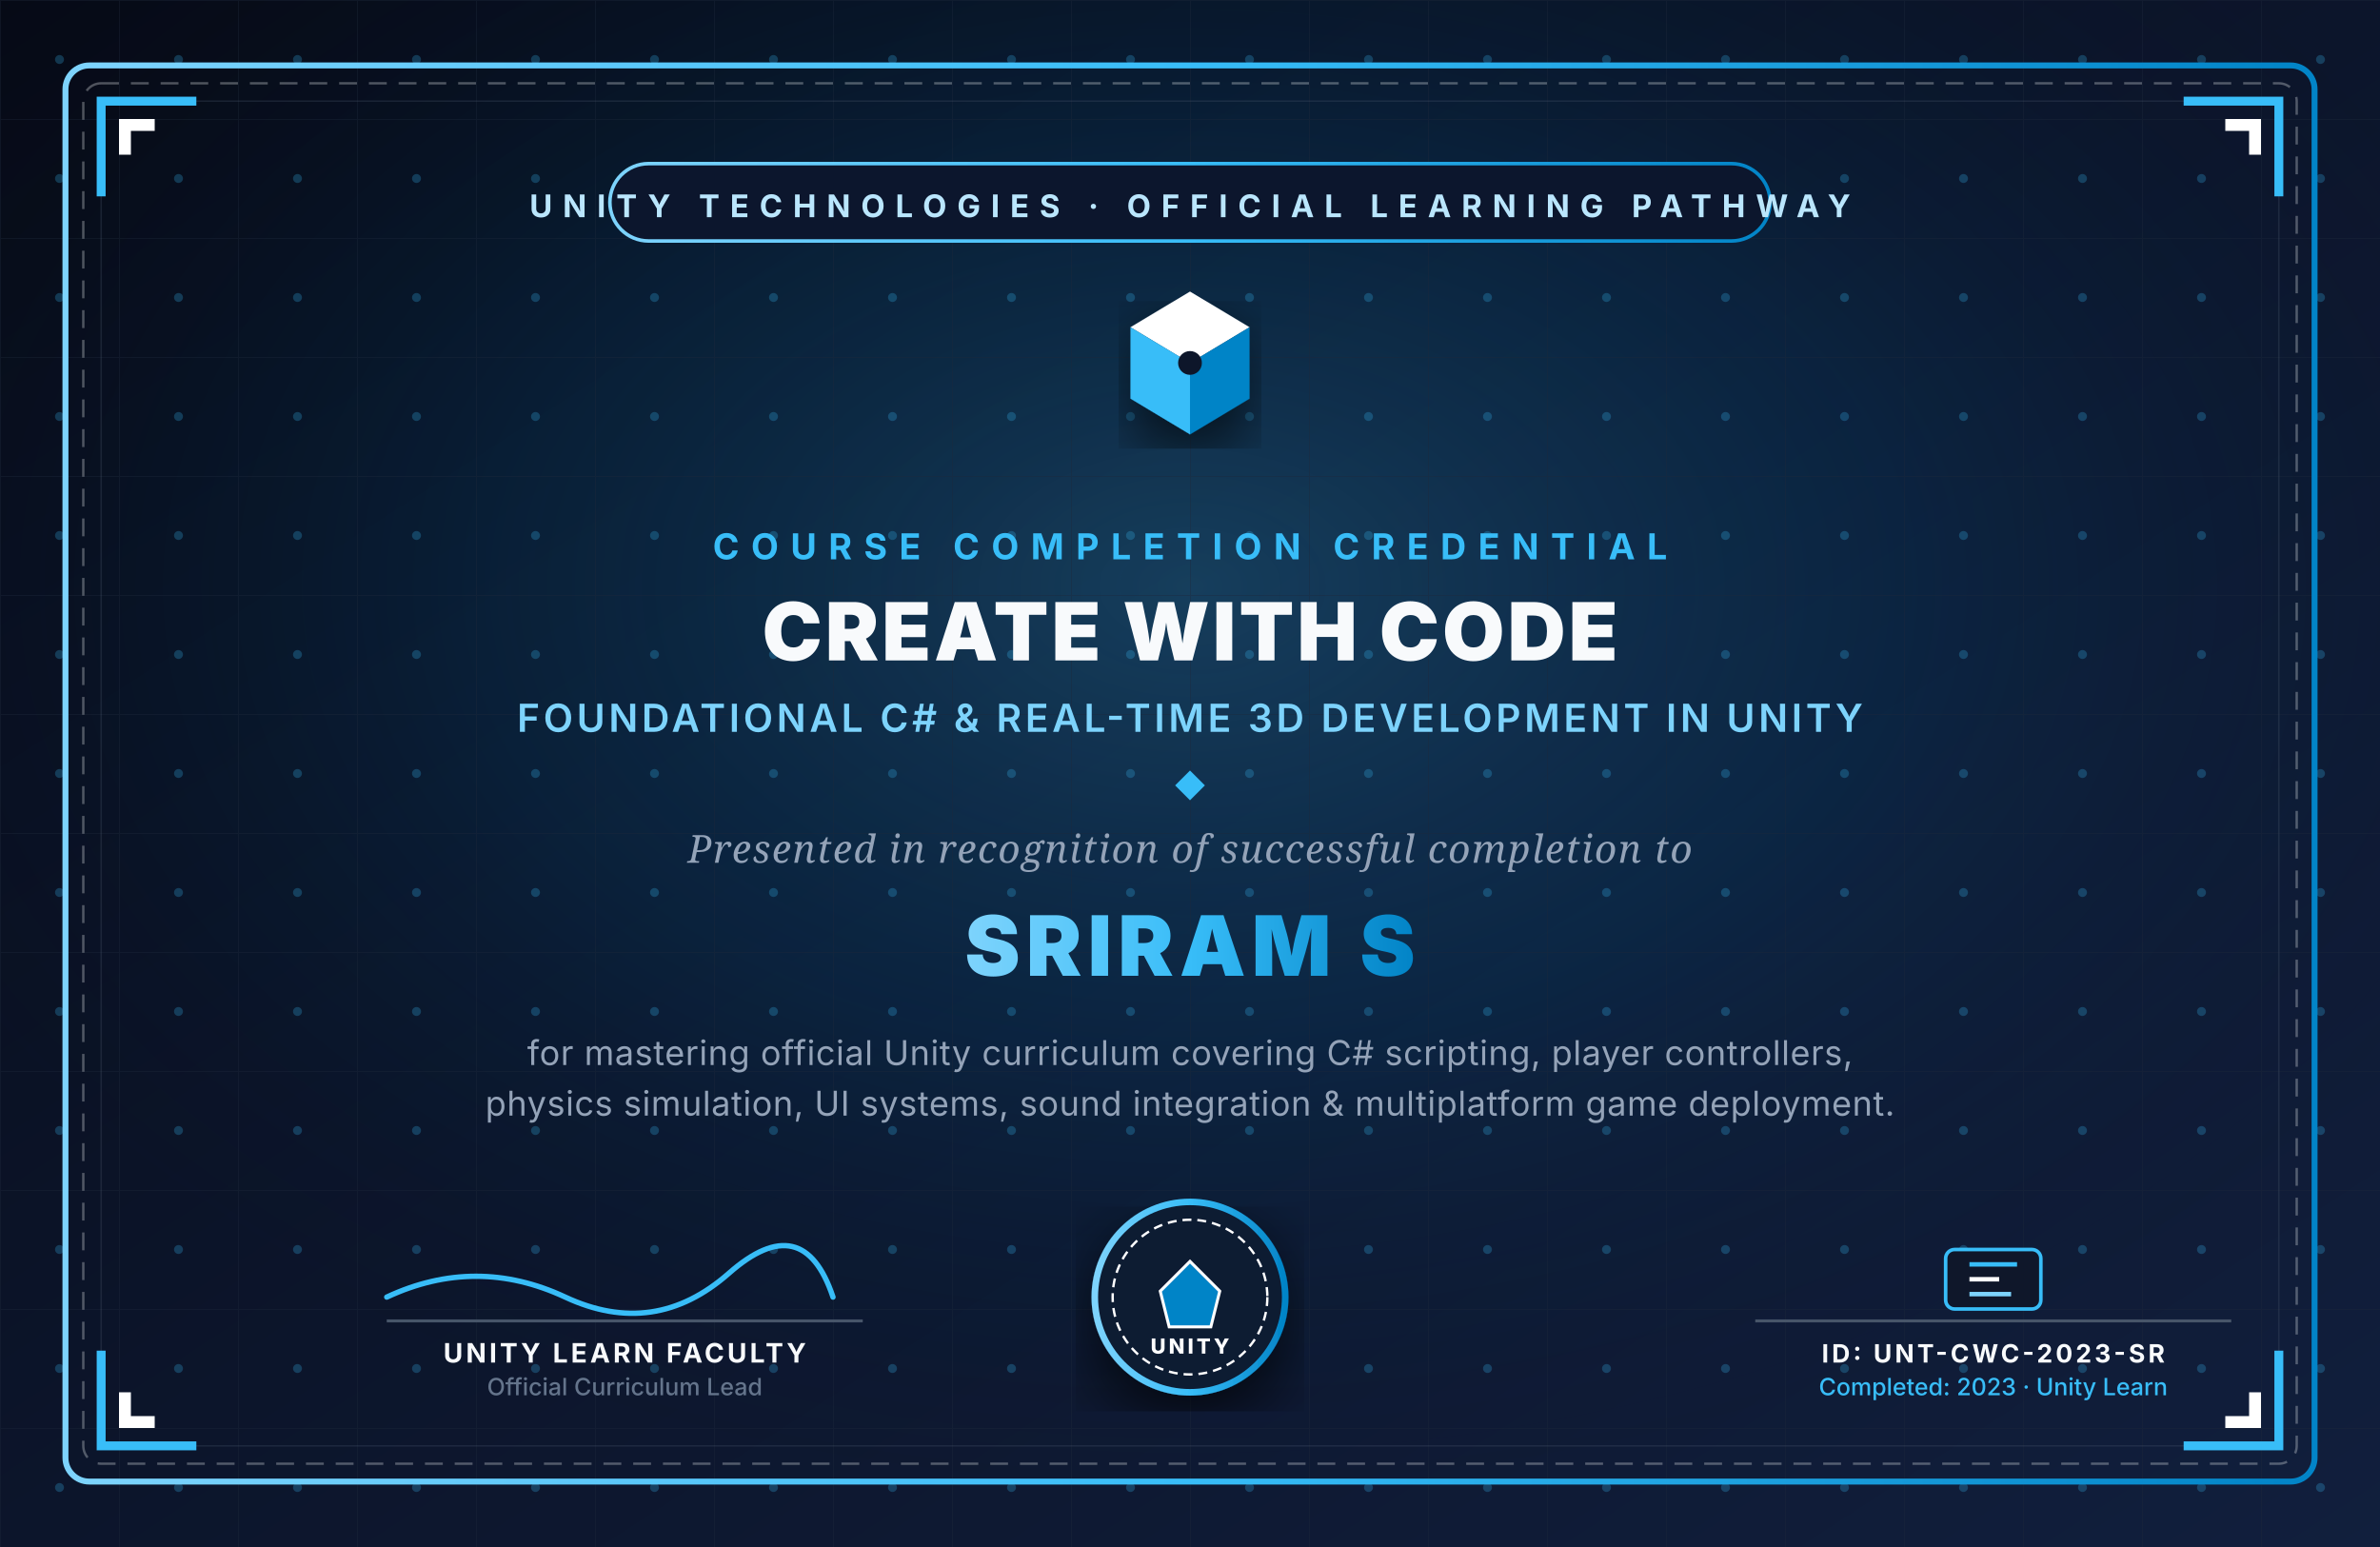
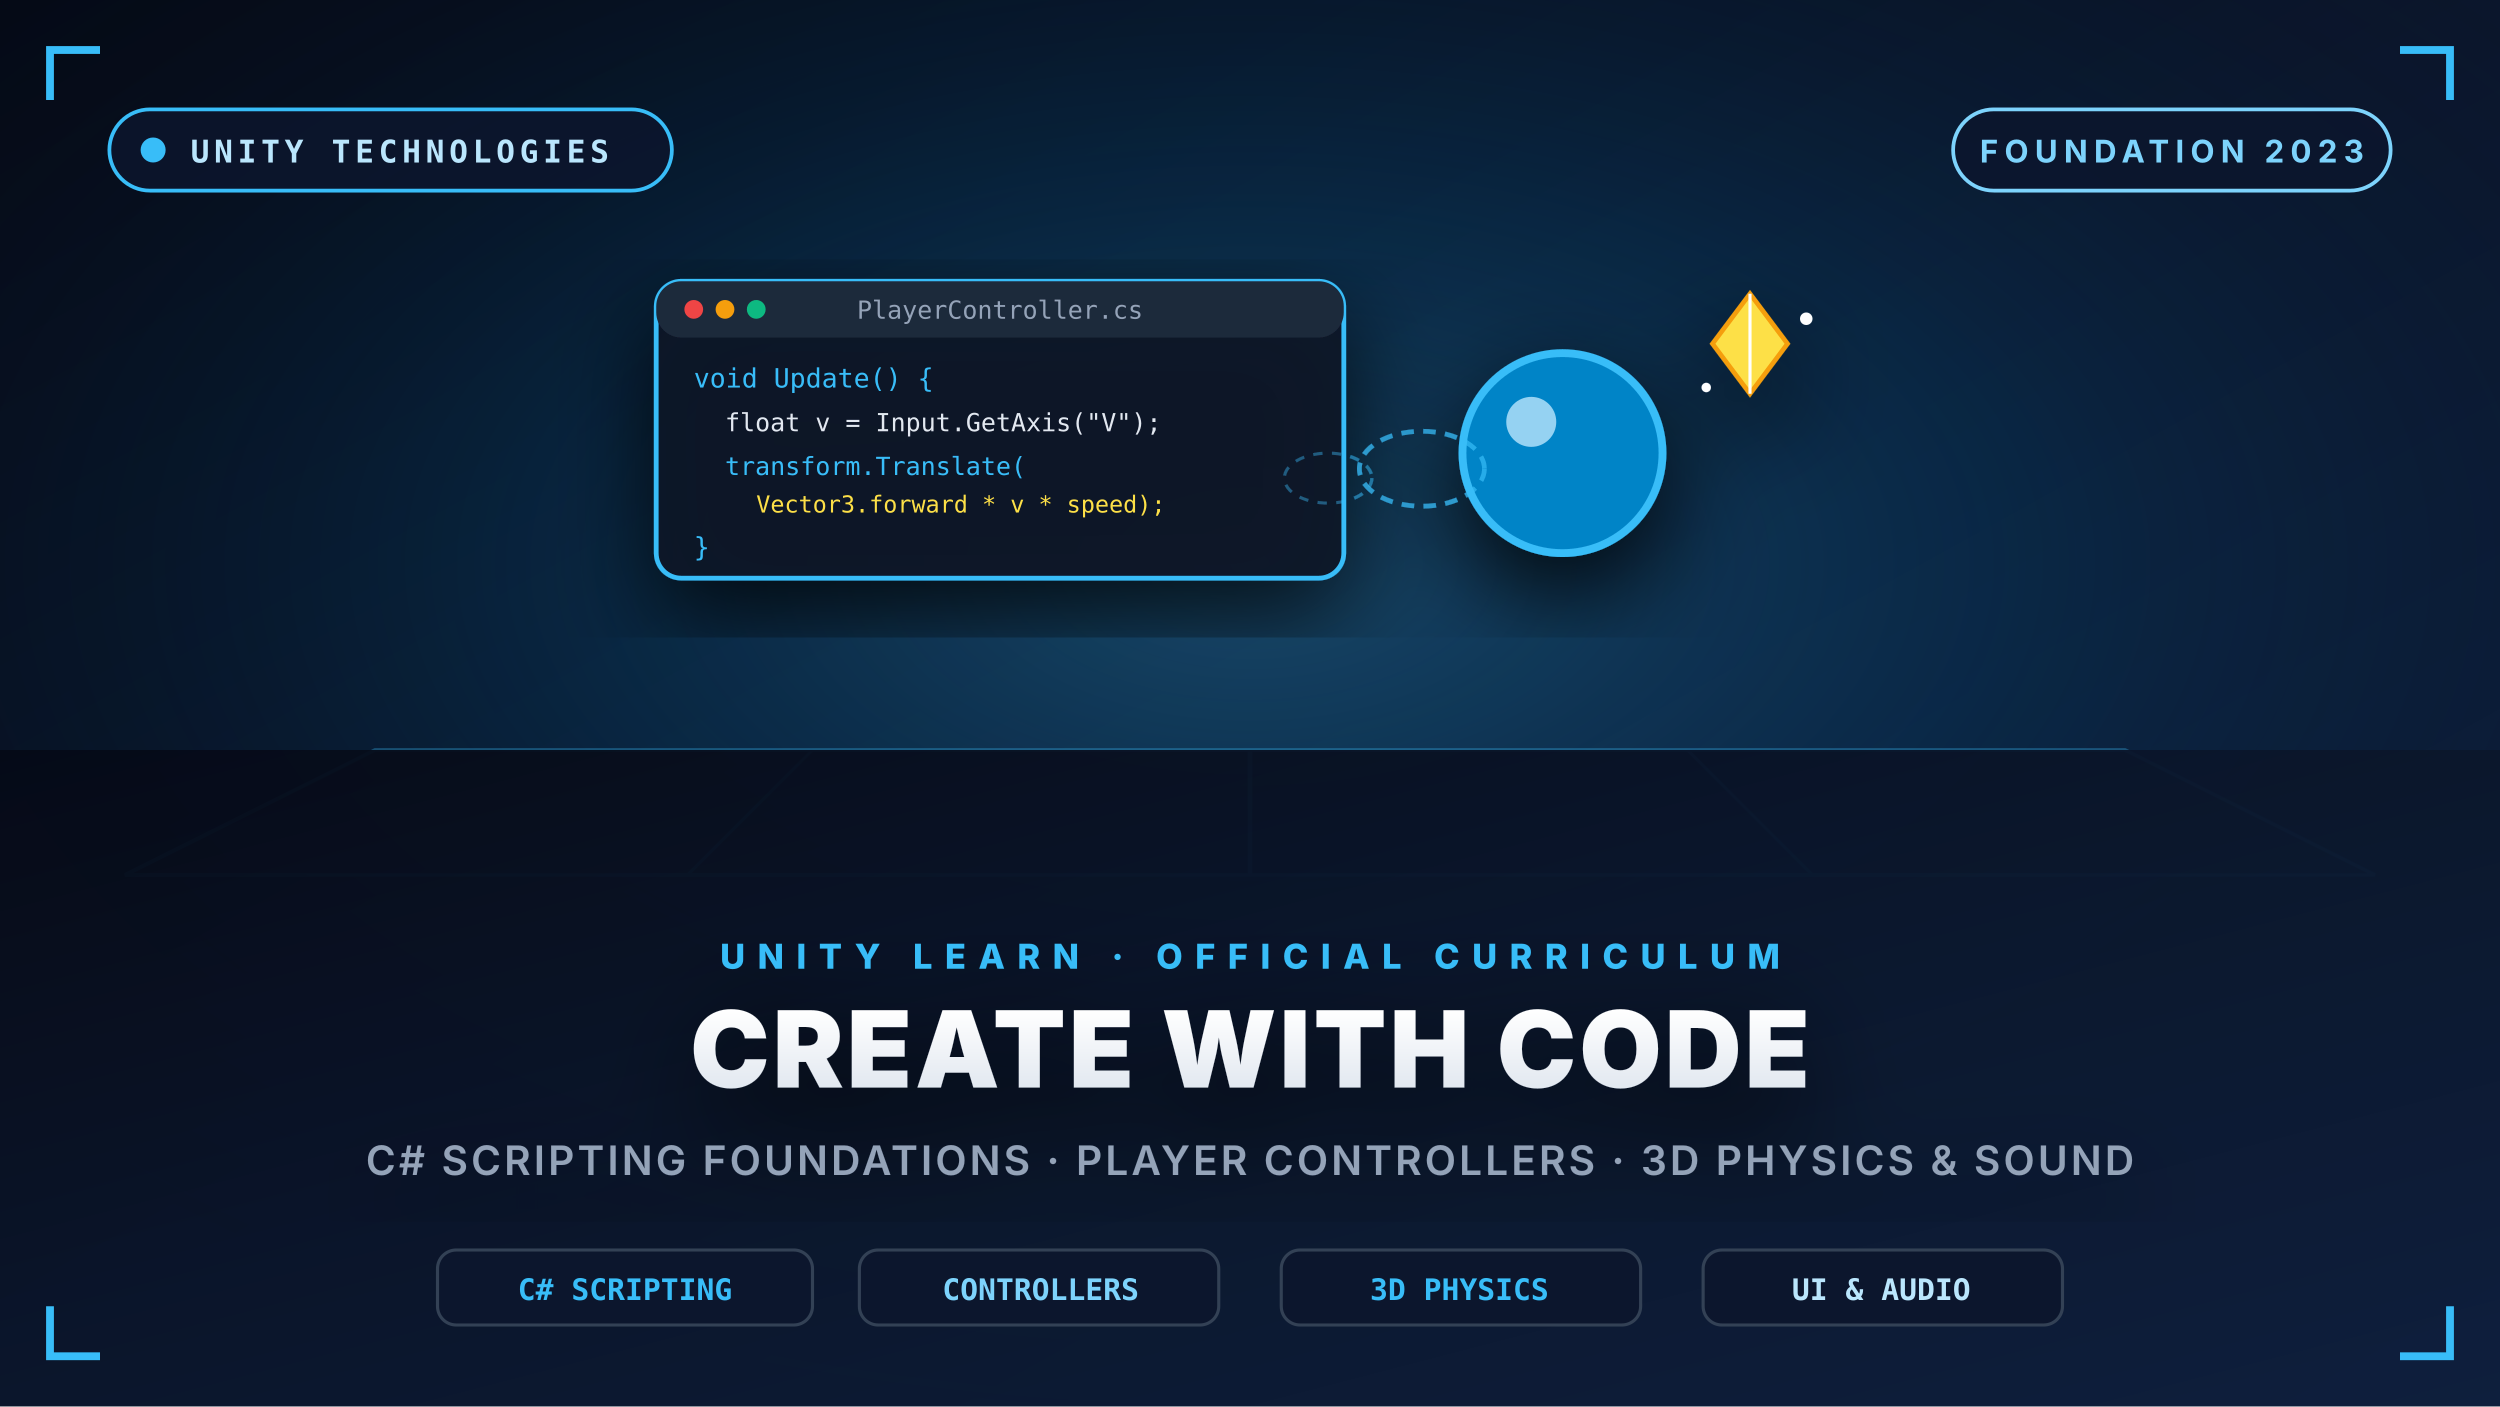
- <svg xmlns="http://www.w3.org/2000/svg" viewBox="0 0 800 520" width="100%" height="100%">
+ <svg xmlns="http://www.w3.org/2000/svg" viewBox="0 0 800 450" width="100%" height="100%">
  <defs>
-     <linearGradient id="ut-bg" x1="0%" y1="0%" x2="100%" y2="100%">
-       <stop offset="0%" stop-color="#060a16" />
-       <stop offset="50%" stop-color="#0c152b" />
-       <stop offset="100%" stop-color="#111f3d" />
+     <linearGradient id="tc-ut-bg" x1="0%" y1="0%" x2="100%" y2="100%">
+       <stop offset="0%" stop-color="#050a16" />
+       <stop offset="50%" stop-color="#0b162c" />
+       <stop offset="100%" stop-color="#0e1f3d" />
    </linearGradient>
-     <radialGradient id="ut-glow" cx="50%" cy="38%" r="60%">
-       <stop offset="0%" stop-color="#38bdf8" stop-opacity="0.25" />
-       <stop offset="50%" stop-color="#0284c7" stop-opacity="0.12" />
-       <stop offset="100%" stop-color="#060a16" stop-opacity="0" />
+     <radialGradient id="tc-ut-glow" cx="50%" cy="40%" r="65%">
+       <stop offset="0%" stop-color="#38bdf8" stop-opacity="0.3" />
+       <stop offset="45%" stop-color="#0284c7" stop-opacity="0.15" />
+       <stop offset="100%" stop-color="#050a16" stop-opacity="0" />
    </radialGradient>
-     <linearGradient id="ut-cyan" x1="0%" y1="0%" x2="100%" y2="0%">
+     <linearGradient id="tc-ut-cyan" x1="0%" y1="0%" x2="100%" y2="0%">
      <stop offset="0%" stop-color="#7dd3fc" />
      <stop offset="50%" stop-color="#38bdf8" />
      <stop offset="100%" stop-color="#0284c7" />
    </linearGradient>
-     <pattern id="ut-grid" width="40" height="40" patternUnits="userSpaceOnUse">
-       <path d="M 40 0 L 0 0 0 40" fill="none" stroke="#1e293b" stroke-width="0.6" stroke-opacity="0.4" />
-       <circle cx="20" cy="20" r="1.5" fill="#38bdf8" fill-opacity="0.25" />
-     </pattern>
-     <filter id="ut-shadow" x="-10%" y="-10%" width="120%" height="120%">
-       <feDropShadow dx="0" dy="8" stdDeviation="12" flood-color="#000000" flood-opacity="0.75" />
+     <linearGradient id="tc-ut-titleGrad" x1="0%" y1="0%" x2="0%" y2="100%">
+       <stop offset="0%" stop-color="#ffffff" />
+       <stop offset="100%" stop-color="#e2e8f0" />
+     </linearGradient>
+     <filter id="tc-ut-shadow" x="-20%" y="-20%" width="140%" height="140%">
+       <feDropShadow dx="0" dy="12" stdDeviation="16" flood-color="#000000" flood-opacity="0.85" />
    </filter>
  </defs>
-   <rect width="800" height="520" fill="url(#ut-bg)" />
-   <rect width="800" height="520" fill="url(#ut-glow)" />
-   <rect width="800" height="520" fill="url(#ut-grid)" />
-   <rect x="22" y="22" width="756" height="476" rx="8" fill="none" stroke="url(#ut-cyan)" stroke-width="2" />
-   <rect x="28" y="28" width="744" height="464" rx="6" fill="none" stroke="#f8fafc" stroke-width="0.8" stroke-opacity="0.3" stroke-dasharray="6,4" />
-   <rect x="34" y="34" width="732" height="452" rx="4" fill="none" stroke="#475569" stroke-width="0.5" stroke-opacity="0.3" />
-   <g transform="translate(34, 34)">
-     <path d="M 0 32 L 0 0 L 32 0" fill="none" stroke="#38bdf8" stroke-width="3" />
-     <polygon points="6,6 18,6 18,10 10,10 10,18 6,18" fill="#ffffff" />
+   <rect width="800" height="450" fill="url(#tc-ut-bg)" />
+   <rect width="800" height="450" fill="url(#tc-ut-glow)" />
+   <g opacity="0.32">
+     <polygon points="120,240 680,240 760,280 40,280" fill="#0f172a" stroke="#38bdf8" stroke-width="1.2" />
+     <line x1="260" y1="240" x2="220" y2="280" stroke="#38bdf8" stroke-width="1" />
+     <line x1="400" y1="240" x2="400" y2="280" stroke="#38bdf8" stroke-width="1.5" />
+     <line x1="540" y1="240" x2="580" y2="280" stroke="#38bdf8" stroke-width="1" />
  </g>
-   <g transform="translate(766, 34)">
-     <path d="M 0 32 L 0 0 L -32 0" fill="none" stroke="#38bdf8" stroke-width="3" />
-     <polygon points="-6,6 -18,6 -18,10 -10,10 -10,18 -6,18" fill="#ffffff" />
+   <g transform="translate(400, 155)" filter="url(#tc-ut-shadow)">
+     <g transform="translate(-190, -65)">
+       <rect x="0" y="0" width="220" height="95" rx="8" fill="#0f172a" fill-opacity="0.9" stroke="#38bdf8" stroke-width="1.5" />
+       <rect x="0" y="0" width="220" height="18" rx="8" fill="#1e293b" />
+       <circle cx="12" cy="9" r="3" fill="#ef4444" />
+       <circle cx="22" cy="9" r="3" fill="#f59e0b" />
+       <circle cx="32" cy="9" r="3" fill="#10b981" />
+       <text x="110" y="12" font-family="'JetBrains Mono', monospace" font-size="8" fill="#94a3b8" text-anchor="middle">
+         PlayerController.cs
+       </text>
+       <text x="12" y="34" font-family="'JetBrains Mono', monospace" font-size="8.5" fill="#38bdf8">void Update() {</text>
+       <text x="22" y="48" font-family="'JetBrains Mono', monospace" font-size="8" fill="#e2e8f0">float v = Input.GetAxis("V");</text>
+       <text x="22" y="62" font-family="'JetBrains Mono', monospace" font-size="8" fill="#38bdf8">transform.Translate(</text>
+       <text x="32" y="74" font-family="'JetBrains Mono', monospace" font-size="7.5" fill="#fde047">Vector3.forward * v * speed);</text>
+       <text x="12" y="88" font-family="'JetBrains Mono', monospace" font-size="8.5" fill="#38bdf8">}</text>
+     </g>
+     <g transform="translate(100, -10)">
+       <circle cx="0" cy="0" r="32" fill="#0284c7" stroke="#38bdf8" stroke-width="2.5" />
+       <circle cx="-10" cy="-10" r="8" fill="#bae6fd" opacity="0.8" />
+       <ellipse cx="-45" cy="5" rx="20" ry="12" fill="none" stroke="#38bdf8" stroke-width="1.5" stroke-dasharray="4,3" opacity="0.7" />
+       <ellipse cx="-75" cy="8" rx="14" ry="8" fill="none" stroke="#38bdf8" stroke-width="1" stroke-dasharray="3,3" opacity="0.4" />
+       <g transform="translate(60, -35)">
+         <polygon points="0,-16 12,0 0,16 -12,0" fill="#fde047" stroke="#f59e0b" stroke-width="1.5" />
+         <line x1="0" y1="-16" x2="0" y2="16" stroke="#ffffff" stroke-width="1" />
+         <circle cx="18" cy="-8" r="2" fill="#ffffff" />
+         <circle cx="-14" cy="14" r="1.5" fill="#ffffff" />
+       </g>
+     </g>
  </g>
-   <g transform="translate(34, 486)">
-     <path d="M 0 -32 L 0 0 L 32 0" fill="none" stroke="#38bdf8" stroke-width="3" />
-     <polygon points="6,-6 18,-6 18,-10 10,-10 10,-18 6,-18" fill="#ffffff" />
-   </g>
-   <g transform="translate(766, 486)">
-     <path d="M 0 -32 L 0 0 L -32 0" fill="none" stroke="#38bdf8" stroke-width="3" />
-     <polygon points="-6,-6 -18,-6 -18,-10 -10,-10 -10,-18 -6,-18" fill="#ffffff" />
-   </g>
-   <g transform="translate(400, 68)" text-anchor="middle">
-     <rect x="-195" y="-13" width="390" height="26" rx="13" fill="#0c162d" stroke="url(#ut-cyan)" stroke-width="1.2" />
-     <text x="0" y="5" font-family="'Inter', -apple-system, sans-serif" font-size="10.5" font-weight="700" fill="#bae6fd" letter-spacing="3.5">
-       UNITY TECHNOLOGIES · OFFICIAL LEARNING PATHWAY
+   <g transform="translate(35, 35)">
+     <rect x="0" y="0" width="180" height="26" rx="13" fill="#0c162d" fill-opacity="0.85" stroke="#38bdf8" stroke-width="1.2" />
+     <circle cx="14" cy="13" r="4" fill="#38bdf8" />
+     <text x="26" y="17" font-family="'JetBrains Mono', monospace" font-size="10" font-weight="700" fill="#bae6fd" letter-spacing="1.5">
+       UNITY TECHNOLOGIES
    </text>
  </g>
-   <g transform="translate(400, 122)" filter="url(#ut-shadow)">
-     <polygon points="0,-24 20,-12 0,0 -20,-12" fill="#ffffff" />
-     <polygon points="-20,-12 0,0 0,24 -20,12" fill="#38bdf8" />
-     <polygon points="20,-12 0,0 0,24 20,12" fill="#0284c7" />
-     <circle cx="0" cy="0" r="4" fill="#0f172a" />
+   <g transform="translate(625, 35)">
+     <rect x="0" y="0" width="140" height="26" rx="13" fill="#0c162d" fill-opacity="0.85" stroke="#7dd3fc" stroke-width="1.2" />
+     <text x="70" y="17" font-family="'Inter', sans-serif" font-size="10" font-weight="700" fill="#7dd3fc" text-anchor="middle" letter-spacing="2">
+       FOUNDATION 2023
+     </text>
  </g>
-   <text x="400" y="188" font-family="'Inter', -apple-system, sans-serif" font-size="12" font-weight="700" fill="#38bdf8" text-anchor="middle" letter-spacing="4">
-     COURSE COMPLETION CREDENTIAL
-   </text>
-   <text x="400" y="222" font-family="'Inter', -apple-system, sans-serif" font-size="27" font-weight="900" fill="#f8fafc" text-anchor="middle" letter-spacing="1">
-     CREATE WITH CODE
-   </text>
-   <text x="400" y="246" font-family="'Inter', -apple-system, sans-serif" font-size="13" font-weight="600" fill="#7dd3fc" text-anchor="middle" letter-spacing="1.2">
-     FOUNDATIONAL C# &amp; REAL-TIME 3D DEVELOPMENT IN UNITY
-   </text>
-   <g transform="translate(400, 264)">
-     <line x1="-220" y1="0" x2="-20" y2="0" stroke="url(#ut-cyan)" stroke-width="1" stroke-opacity="0.6" />
-     <polygon points="0,-5 5,0 0,5 -5,0" fill="#38bdf8" />
-     <line x1="20" y1="0" x2="220" y2="0" stroke="url(#ut-cyan)" stroke-width="1" stroke-opacity="0.6" />
+   <rect x="0" y="240" width="800" height="210" fill="url(#tc-ut-bg)" opacity="0.94" />
+   <g transform="translate(400, 310)" text-anchor="middle" filter="url(#tc-ut-shadow)">
+     <text x="0" y="0" font-family="'Inter', -apple-system, sans-serif" font-size="11" font-weight="800" fill="#38bdf8" letter-spacing="4">
+       UNITY LEARN · OFFICIAL CURRICULUM
+     </text>
+     <text x="0" y="38" font-family="'Inter', -apple-system, sans-serif" font-size="34" font-weight="900" fill="url(#tc-ut-titleGrad)" letter-spacing="1">
+       CREATE WITH CODE
+     </text>
+     <text x="0" y="66" font-family="'Inter', -apple-system, sans-serif" font-size="13" font-weight="600" fill="#94a3b8" letter-spacing="1">
+       C# SCRIPTING FOUNDATIONS · PLAYER CONTROLLERS · 3D PHYSICS &amp; SOUND
+     </text>
  </g>
-   <text x="400" y="290" font-family="'Georgia', serif" font-size="13" font-style="italic" fill="#94a3b8" text-anchor="middle" letter-spacing="0.5">
-     Presented in recognition of successful completion to
-   </text>
-   <text x="400" y="328" font-family="'Inter', -apple-system, sans-serif" font-size="28" font-weight="900" fill="url(#ut-cyan)" text-anchor="middle" letter-spacing="2">
-     SRIRAM S
-   </text>
-   <text x="400" y="358" font-family="'Inter', -apple-system, sans-serif" font-size="11.5" font-weight="400" fill="#94a3b8" text-anchor="middle" letter-spacing="0.2">
-     for mastering official Unity curriculum covering C# scripting, player controllers,
-   </text>
-   <text x="400" y="375" font-family="'Inter', -apple-system, sans-serif" font-size="11.5" font-weight="400" fill="#94a3b8" text-anchor="middle" letter-spacing="0.2">
-     physics simulation, UI systems, sound integration &amp; multiplatform game deployment.
-   </text>
-   <g transform="translate(130, 420)">
-     <path d="M 0 16 Q 30 2, 60 16 T 115 8 T 150 16" fill="none" stroke="#38bdf8" stroke-width="1.8" stroke-linecap="round" />
-     <line x1="0" y1="24" x2="160" y2="24" stroke="#475569" stroke-width="1" />
-     <text x="80" y="38" font-family="'Inter', -apple-system, sans-serif" font-size="9" font-weight="700" fill="#f8fafc" text-anchor="middle" letter-spacing="1">UNITY LEARN FACULTY</text>
-     <text x="80" y="49" font-family="'Inter', -apple-system, sans-serif" font-size="8" font-weight="500" fill="#64748b" text-anchor="middle">Official Curriculum Lead</text>
+   <g transform="translate(400, 412)" text-anchor="middle">
+     <rect x="-260" y="-12" width="120" height="24" rx="6" fill="#0c162d" stroke="#334155" stroke-width="1" />
+     <text x="-200" y="4" font-family="'JetBrains Mono', monospace" font-size="9.5" font-weight="700" fill="#38bdf8">C# SCRIPTING</text>
+     <rect x="-125" y="-12" width="115" height="24" rx="6" fill="#0c162d" stroke="#334155" stroke-width="1" />
+     <text x="-67" y="4" font-family="'JetBrains Mono', monospace" font-size="9.5" font-weight="700" fill="#7dd3fc">CONTROLLERS</text>
+     <rect x="10" y="-12" width="115" height="24" rx="6" fill="#0c162d" stroke="#334155" stroke-width="1" />
+     <text x="67" y="4" font-family="'JetBrains Mono', monospace" font-size="9.5" font-weight="700" fill="#38bdf8">3D PHYSICS</text>
+     <rect x="145" y="-12" width="115" height="24" rx="6" fill="#0c162d" stroke="#334155" stroke-width="1" />
+     <text x="202" y="4" font-family="'JetBrains Mono', monospace" font-size="9.5" font-weight="700" fill="#bae6fd">UI &amp; AUDIO</text>
  </g>
-   <g transform="translate(400, 436)" filter="url(#ut-shadow)">
-     <circle cx="0" cy="0" r="32" fill="#0d1b33" stroke="url(#ut-cyan)" stroke-width="2.2" />
-     <circle cx="0" cy="0" r="26" fill="none" stroke="#ffffff" stroke-width="0.8" stroke-dasharray="3,2" />
-     <polygon points="0,-12 10,-2 7,10 -7,10 -10,-2" fill="#0284c7" stroke="#ffffff" stroke-width="1" />
-     <text x="0" y="19" font-family="'Inter', sans-serif" font-size="7" font-weight="800" fill="#ffffff" text-anchor="middle" letter-spacing="1">UNITY</text>
-   </g>
-   <g transform="translate(670, 420)" text-anchor="middle">
-     <g transform="translate(-16, 0)">
-       <rect x="0" y="0" width="32" height="20" rx="3" fill="#0f172a" stroke="#38bdf8" stroke-width="1.2" />
-       <line x1="8" y1="5" x2="24" y2="5" stroke="#38bdf8" stroke-width="1.5" />
-       <line x1="8" y1="10" x2="18" y2="10" stroke="#ffffff" stroke-width="1.5" />
-       <line x1="8" y1="15" x2="22" y2="15" stroke="#7dd3fc" stroke-width="1.5" />
-     </g>
-     <line x1="-80" y1="24" x2="80" y2="24" stroke="#475569" stroke-width="1" />
-     <text x="0" y="38" font-family="'Inter', -apple-system, sans-serif" font-size="8.5" font-weight="700" fill="#f8fafc" letter-spacing="1">ID: UNT-CWC-2023-SR</text>
-     <text x="0" y="49" font-family="'Inter', -apple-system, sans-serif" font-size="8" font-weight="500" fill="#38bdf8">Completed: 2023 · Unity Learn</text>
-   </g>
+   <path d="M 16 32 L 16 16 L 32 16" fill="none" stroke="#38bdf8" stroke-width="2.5" />
+   <path d="M 784 32 L 784 16 L 768 16" fill="none" stroke="#38bdf8" stroke-width="2.5" />
+   <path d="M 16 418 L 16 434 L 32 434" fill="none" stroke="#38bdf8" stroke-width="2.5" />
+   <path d="M 784 418 L 784 434 L 768 434" fill="none" stroke="#38bdf8" stroke-width="2.5" />
</svg>
